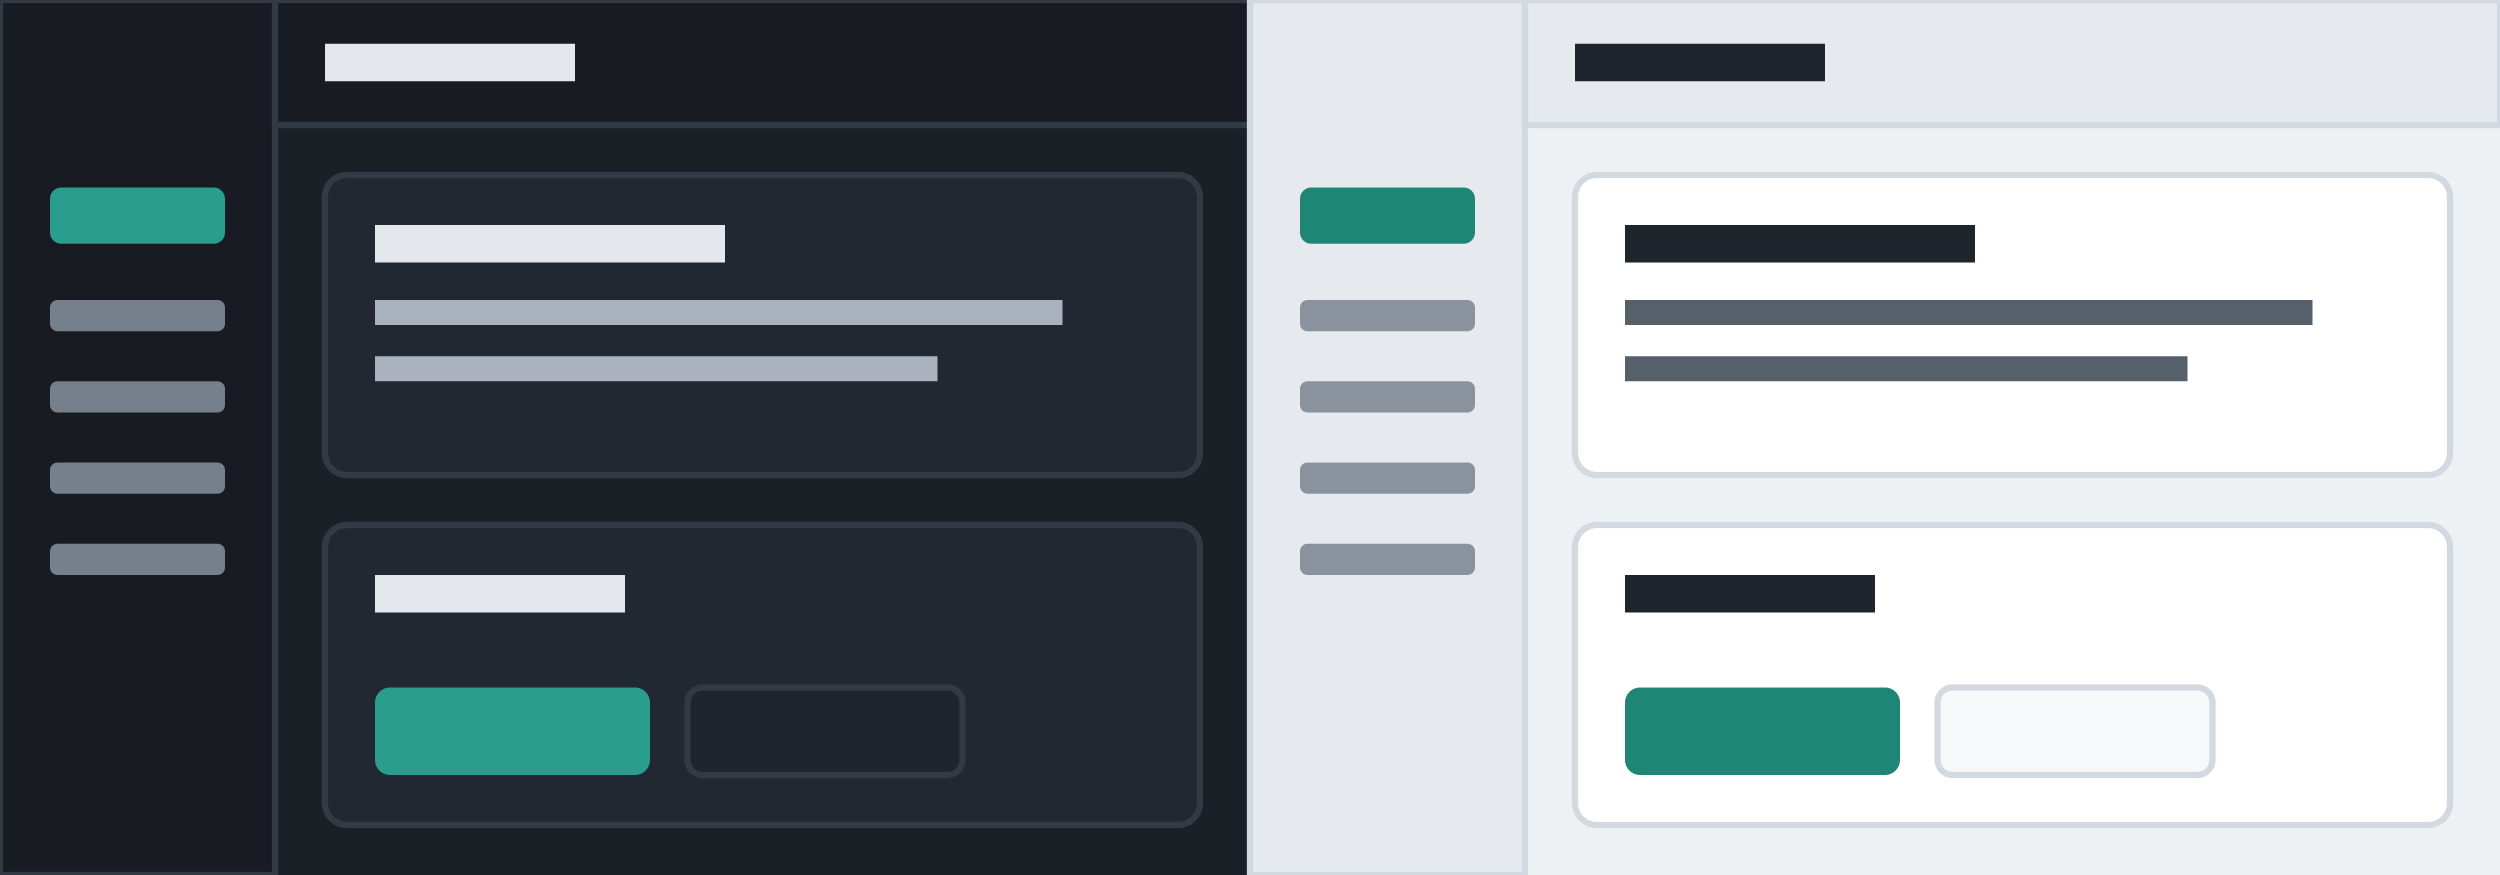
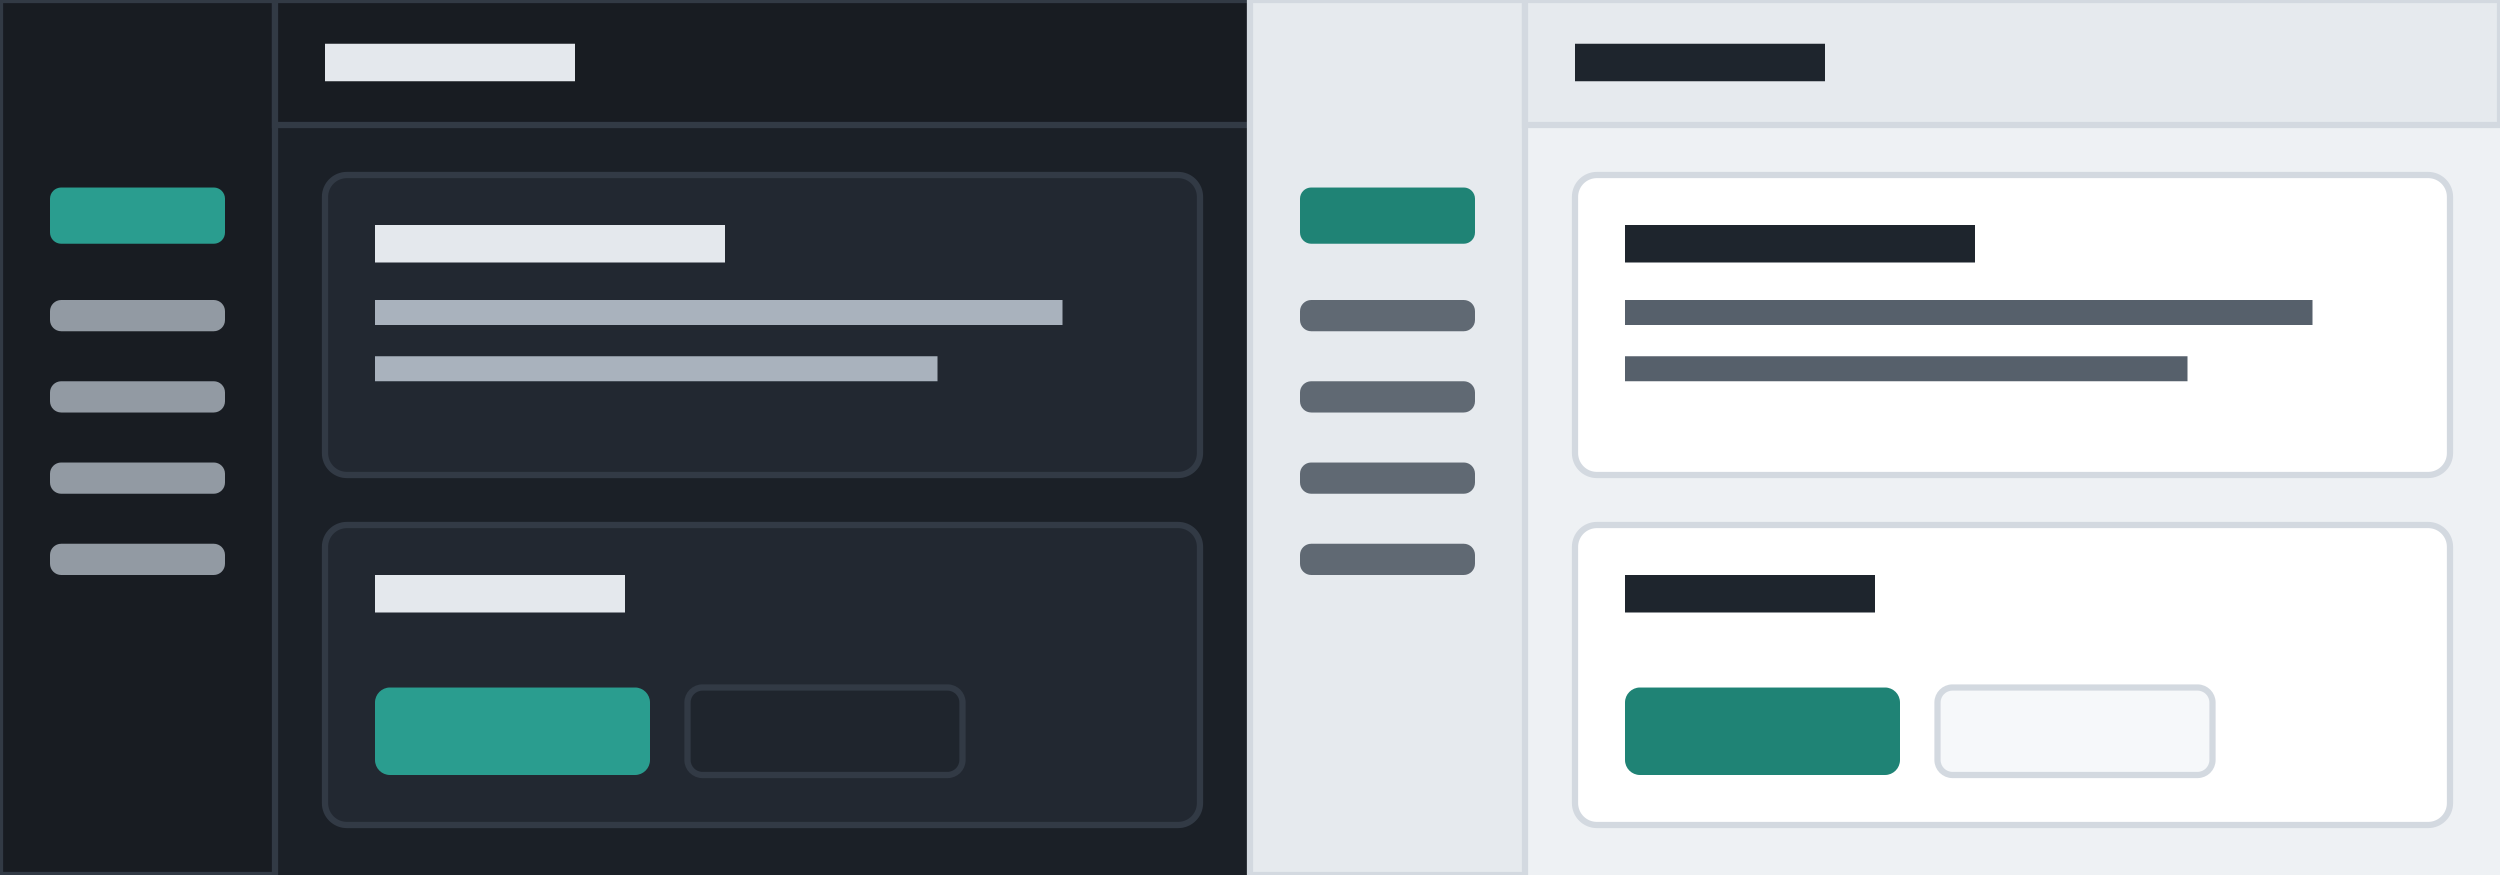
<svg xmlns="http://www.w3.org/2000/svg" viewBox="0 0 400 140" width="400" height="140">
  <g transform="translate(0,0)">
    <rect width="200" height="140" fill="#1B2027" />
    <rect width="44" height="140" fill="#181C22" stroke="#323A45" />
    <rect x="8" y="30" width="28" height="9" rx="1.8" fill="#2A9D8F" />
-     <rect x="8" y="48" width="28" height="5" rx="1.2" fill="#76808C" />
-     <rect x="8" y="61" width="28" height="5" rx="1.2" fill="#76808C" />
-     <rect x="8" y="74" width="28" height="5" rx="1.2" fill="#76808C" />
-     <rect x="8" y="87" width="28" height="5" rx="1.2" fill="#76808C" />
+     <rect x="8" y="48" width="28" height="5" rx="1.8" fill="#929AA3" />
+     <rect x="8" y="61" width="28" height="5" rx="1.8" fill="#929AA3" />
+     <rect x="8" y="74" width="28" height="5" rx="1.8" fill="#929AA3" />
+     <rect x="8" y="87" width="28" height="5" rx="1.8" fill="#929AA3" />
    <rect x="44" y="0" width="156" height="20" fill="#181C22" stroke="#323A45" />
    <rect x="52" y="7" width="40" height="6" fill="#E4E8ED" />
    <rect x="52" y="28" width="140" height="48" rx="3.5" fill="#222831" stroke="#323A45" />
    <rect x="60" y="36" width="56" height="6" fill="#E4E8ED" />
    <rect x="60" y="48" width="110" height="4" fill="#A9B2BD" />
    <rect x="60" y="57" width="90" height="4" fill="#A9B2BD" />
    <rect x="52" y="84" width="140" height="48" rx="3.5" fill="#222831" stroke="#323A45" />
    <rect x="60" y="92" width="40" height="6" fill="#E4E8ED" />
    <rect x="60" y="110" width="44" height="14" rx="2.4" fill="#2A9D8F" />
    <rect x="110" y="110" width="44" height="14" rx="2.4" fill="#1F252D" stroke="#323A45" />
  </g>
  <g transform="translate(200,0)">
    <rect width="200" height="140" fill="#EEF1F4" />
    <rect width="44" height="140" fill="#E6EAEE" stroke="#D3D9E0" />
-     <rect x="8" y="30" width="28" height="9" rx="1.8" fill="#1F8577" />
-     <rect x="8" y="48" width="28" height="5" rx="1.2" fill="#8A939D" />
-     <rect x="8" y="61" width="28" height="5" rx="1.2" fill="#8A939D" />
-     <rect x="8" y="74" width="28" height="5" rx="1.2" fill="#8A939D" />
-     <rect x="8" y="87" width="28" height="5" rx="1.2" fill="#8A939D" />
+     <rect x="8" y="30" width="28" height="9" rx="1.8" fill="#1F8375" />
+     <rect x="8" y="48" width="28" height="5" rx="1.8" fill="#606973" />
+     <rect x="8" y="61" width="28" height="5" rx="1.8" fill="#606973" />
+     <rect x="8" y="74" width="28" height="5" rx="1.8" fill="#606973" />
+     <rect x="8" y="87" width="28" height="5" rx="1.8" fill="#606973" />
    <rect x="44" y="0" width="156" height="20" fill="#E6EAEE" stroke="#D3D9E0" />
    <rect x="52" y="7" width="40" height="6" fill="#1E252D" />
    <rect x="52" y="28" width="140" height="48" rx="3.5" fill="#FFFFFF" stroke="#D3D9E0" />
    <rect x="60" y="36" width="56" height="6" fill="#1E252D" />
    <rect x="60" y="48" width="110" height="4" fill="#56606B" />
    <rect x="60" y="57" width="90" height="4" fill="#56606B" />
    <rect x="52" y="84" width="140" height="48" rx="3.5" fill="#FFFFFF" stroke="#D3D9E0" />
    <rect x="60" y="92" width="40" height="6" fill="#1E252D" />
-     <rect x="60" y="110" width="44" height="14" rx="2.4" fill="#1F8577" />
+     <rect x="60" y="110" width="44" height="14" rx="2.4" fill="#1F8375" />
    <rect x="110" y="110" width="44" height="14" rx="2.4" fill="#F6F8FA" stroke="#D3D9E0" />
  </g>
</svg>
